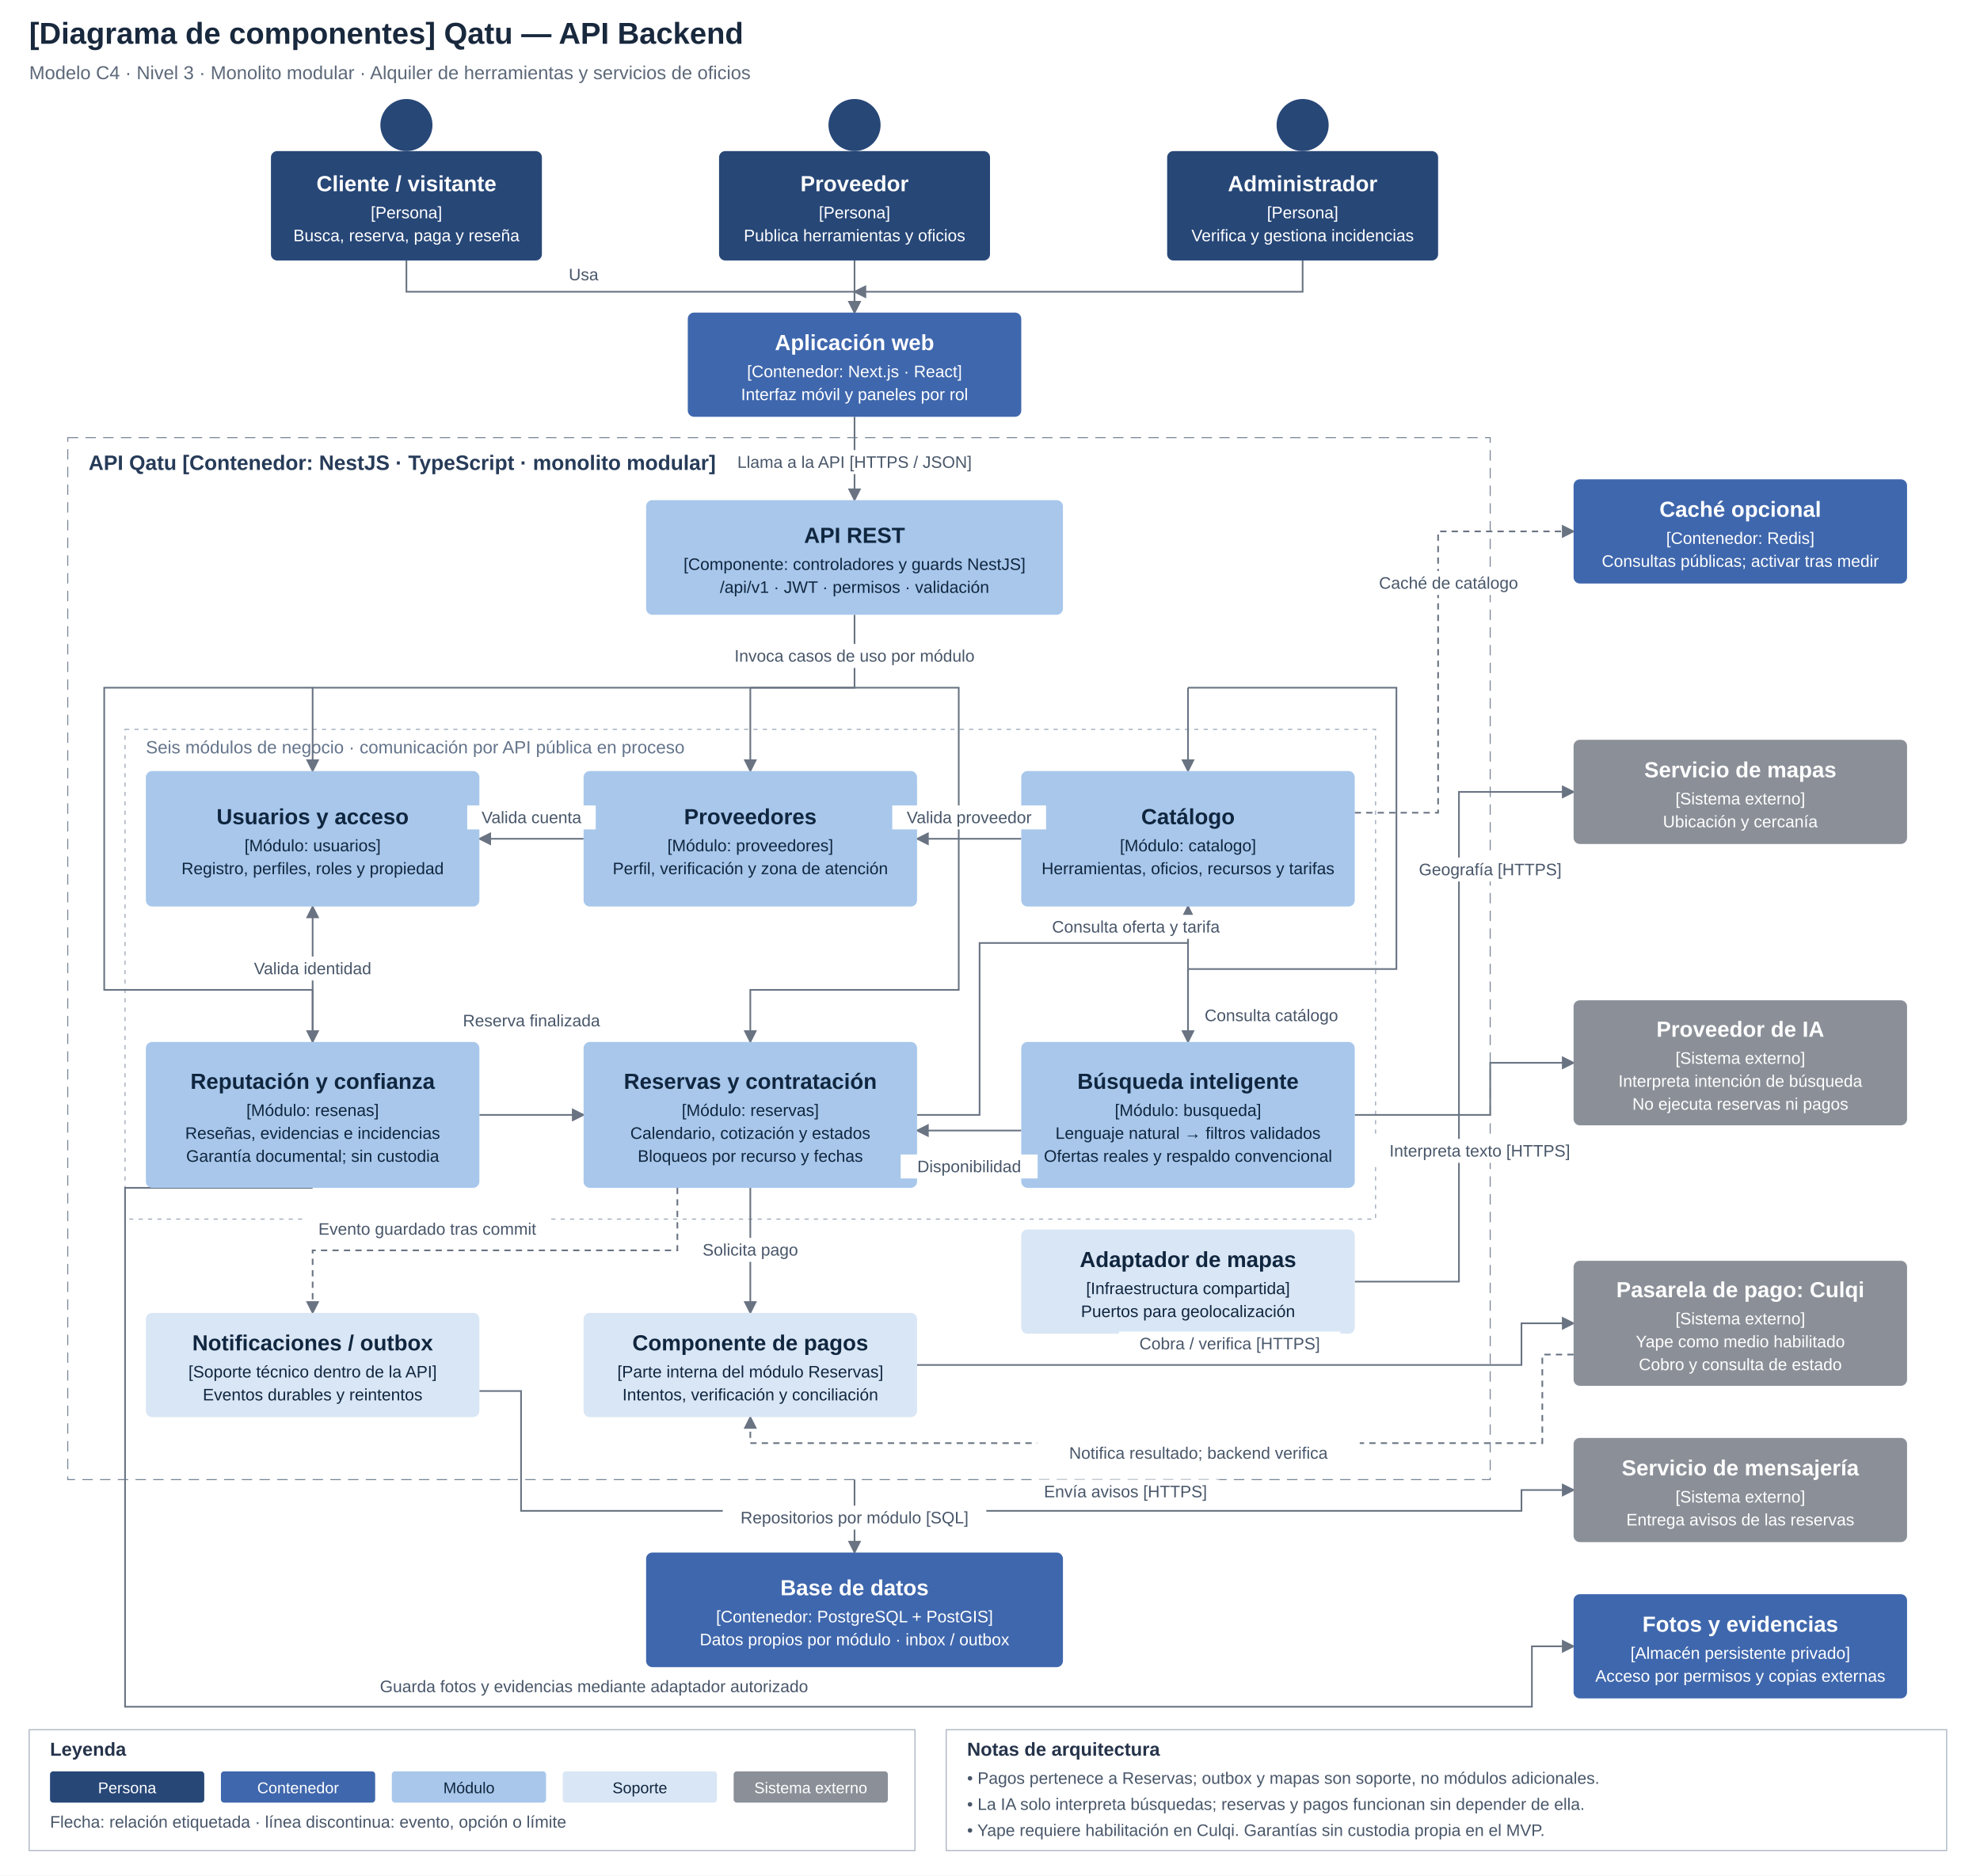
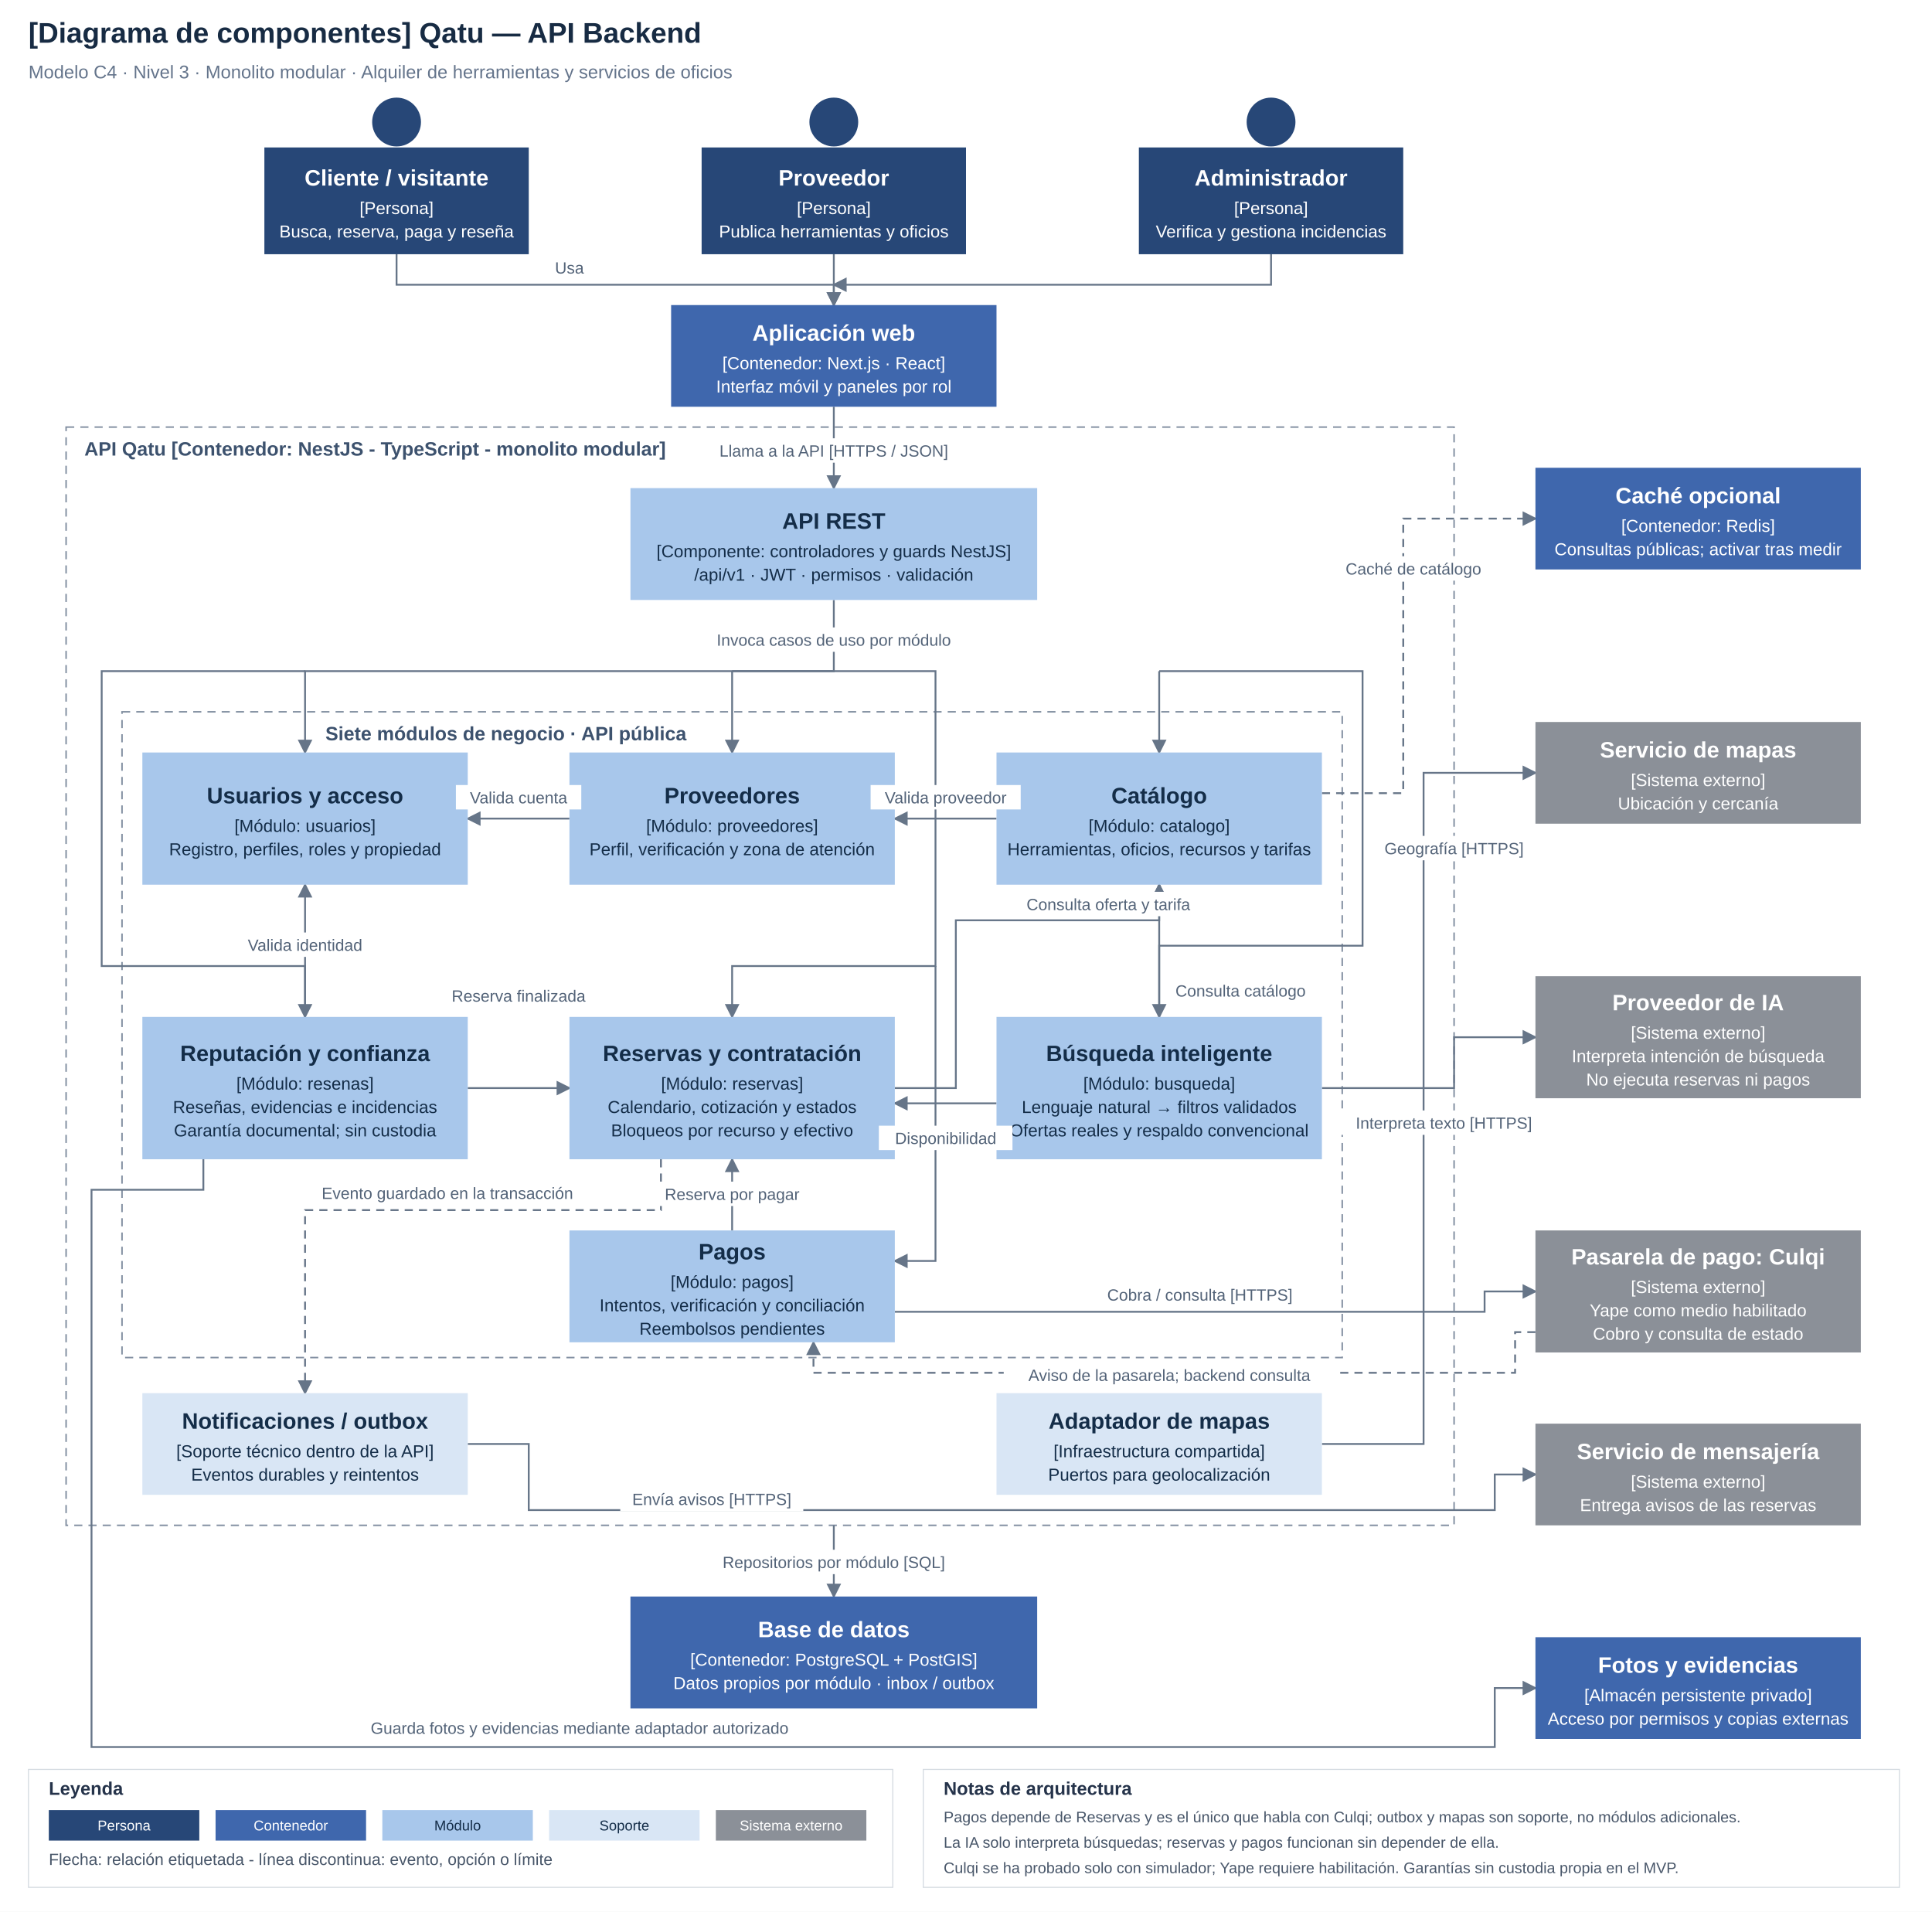
- <svg xmlns="http://www.w3.org/2000/svg" width="1900" height="1800" viewBox="0 0 1900 1800">
+ <svg xmlns="http://www.w3.org/2000/svg" width="1900" height="1880" viewBox="0 0 1900 1880">
  <defs>
    <marker id="arrow" markerWidth="8" markerHeight="8" refX="7" refY="4" orient="auto">
-       <path d="M0,0 L8,4 L0,8 Z" fill="#697382" />
+       <path d="M0,0 L8,4 L0,8 Z" fill="#667588" />
    </marker>
  </defs>
-   <rect width="1900" height="1800" fill="white" />
-   <text x="28" y="42" font-family="Arial,sans-serif" font-size="29" fill="#18283d" font-weight="bold" text-anchor="start">[Diagrama de componentes] Qatu — API Backend</text>
-   <text x="28" y="76" font-family="Arial,sans-serif" font-size="18" fill="#5c6879" font-weight="normal" text-anchor="start">Modelo C4 · Nivel 3 · Monolito modular · Alquiler de herramientas y servicios de oficios</text>
-   <rect x="65" y="420" width="1365" height="1000" fill="none" stroke="#7a8797" stroke-dasharray="10 7" />
-   <rect x="120" y="700" width="1200" height="470" fill="none" stroke="#9aa6b7" stroke-dasharray="4 5" />
-   <text x="85" y="451" font-family="Arial,sans-serif" font-size="20" fill="#263b58" font-weight="bold" text-anchor="start">API Qatu [Contenedor: NestJS · TypeScript · monolito modular]</text>
-   <text x="140" y="723" font-family="Arial,sans-serif" font-size="17" fill="#64748b" font-weight="normal" text-anchor="start">Seis módulos de negocio · comunicación por API pública en proceso</text>
-   <polyline points="390,250 390,280 820,280 820,300" fill="none" stroke="#697382" stroke-width="1.6" marker-end="url(#arrow)" />
-   <polyline points="820,250 820,300" fill="none" stroke="#697382" stroke-width="1.6" marker-end="url(#arrow)" />
-   <polyline points="1250,250 1250,280 820,280" fill="none" stroke="#697382" stroke-width="1.6" marker-end="url(#arrow)" />
-   <polyline points="820,400 820,480" fill="none" stroke="#697382" stroke-width="1.6" marker-end="url(#arrow)" />
-   <polyline points="820,590 820,660 300,660 300,740" fill="none" stroke="#697382" stroke-width="1.6" marker-end="url(#arrow)" />
-   <polyline points="720,660 720,740" fill="none" stroke="#697382" stroke-width="1.6" marker-end="url(#arrow)" />
-   <polyline points="1140,660 1140,740" fill="none" stroke="#697382" stroke-width="1.6" marker-end="url(#arrow)" />
-   <polyline points="300,660 100,660 100,950 300,950 300,1000" fill="none" stroke="#697382" stroke-width="1.6" marker-end="url(#arrow)" />
-   <polyline points="720,660 920,660 920,950 720,950 720,1000" fill="none" stroke="#697382" stroke-width="1.6" marker-end="url(#arrow)" />
-   <polyline points="1140,660 1340,660 1340,930 1140,930 1140,1000" fill="none" stroke="#697382" stroke-width="1.6" marker-end="url(#arrow)" />
-   <polyline points="560,805 460,805" fill="none" stroke="#697382" stroke-width="1.6" marker-end="url(#arrow)" />
-   <polyline points="980,805 880,805" fill="none" stroke="#697382" stroke-width="1.6" marker-end="url(#arrow)" />
-   <polyline points="880,1070 940,1070 940,905 1140,905 1140,870" fill="none" stroke="#697382" stroke-width="1.6" marker-end="url(#arrow)" />
-   <polyline points="980,1085 880,1085" fill="none" stroke="#697382" stroke-width="1.6" marker-end="url(#arrow)" />
-   <polyline points="1140,1000 1140,870" fill="none" stroke="#697382" stroke-width="1.6" marker-end="url(#arrow)" />
-   <polyline points="460,1070 560,1070" fill="none" stroke="#697382" stroke-width="1.6" marker-end="url(#arrow)" />
-   <polyline points="300,1000 300,870" fill="none" stroke="#697382" stroke-width="1.6" marker-end="url(#arrow)" />
-   <polyline points="720,1140 720,1260" fill="none" stroke="#697382" stroke-width="1.6" marker-end="url(#arrow)" />
-   <polyline points="650,1140 650,1200 300,1200 300,1260" fill="none" stroke="#697382" stroke-width="1.6" stroke-dasharray="6 5" marker-end="url(#arrow)" />
-   <polyline points="1300,1070 1430,1070 1430,1020 1510,1020" fill="none" stroke="#697382" stroke-width="1.6" marker-end="url(#arrow)" />
-   <polyline points="880,1310 1460,1310 1460,1270 1510,1270" fill="none" stroke="#697382" stroke-width="1.6" marker-end="url(#arrow)" />
-   <polyline points="1510,1300 1480,1300 1480,1385 720,1385 720,1360" fill="none" stroke="#697382" stroke-width="1.6" stroke-dasharray="6 5" marker-end="url(#arrow)" />
-   <polyline points="460,1335 500,1335 500,1450 1460,1450 1460,1430 1510,1430" fill="none" stroke="#697382" stroke-width="1.6" marker-end="url(#arrow)" />
-   <polyline points="1300,1230 1400,1230 1400,760 1510,760" fill="none" stroke="#697382" stroke-width="1.6" marker-end="url(#arrow)" />
-   <polyline points="1300,780 1380,780 1380,510 1510,510" fill="none" stroke="#697382" stroke-width="1.6" stroke-dasharray="6 5" marker-end="url(#arrow)" />
-   <polyline points="300,1140 120,1140 120,1638 1470,1638 1470,1580 1510,1580" fill="none" stroke="#697382" stroke-width="1.6" marker-end="url(#arrow)" />
-   <polyline points="820,1420 820,1490" fill="none" stroke="#697382" stroke-width="1.6" marker-end="url(#arrow)" />
-   <circle cx="390" cy="120" r="25" fill="#274777" />
-   <rect x="260" y="145" width="260" height="105" rx="6" fill="#274777" />
-   <text x="390" y="183.5" font-family="Arial,sans-serif" font-size="21" fill="white" font-weight="bold" text-anchor="middle">Cliente / visitante</text>
-   <text x="390" y="209.5" font-family="Arial,sans-serif" font-size="16" fill="white" font-weight="normal" text-anchor="middle">[Persona]</text>
-   <text x="390" y="231.5" font-family="Arial,sans-serif" font-size="16" fill="white" font-weight="normal" text-anchor="middle">Busca, reserva, paga y reseña</text>
-   <circle cx="820" cy="120" r="25" fill="#274777" />
-   <rect x="690" y="145" width="260" height="105" rx="6" fill="#274777" />
-   <text x="820" y="183.5" font-family="Arial,sans-serif" font-size="21" fill="white" font-weight="bold" text-anchor="middle">Proveedor</text>
-   <text x="820" y="209.5" font-family="Arial,sans-serif" font-size="16" fill="white" font-weight="normal" text-anchor="middle">[Persona]</text>
-   <text x="820" y="231.5" font-family="Arial,sans-serif" font-size="16" fill="white" font-weight="normal" text-anchor="middle">Publica herramientas y oficios</text>
-   <circle cx="1250" cy="120" r="25" fill="#274777" />
-   <rect x="1120" y="145" width="260" height="105" rx="6" fill="#274777" />
-   <text x="1250" y="183.5" font-family="Arial,sans-serif" font-size="21" fill="white" font-weight="bold" text-anchor="middle">Administrador</text>
-   <text x="1250" y="209.5" font-family="Arial,sans-serif" font-size="16" fill="white" font-weight="normal" text-anchor="middle">[Persona]</text>
-   <text x="1250" y="231.5" font-family="Arial,sans-serif" font-size="16" fill="white" font-weight="normal" text-anchor="middle">Verifica y gestiona incidencias</text>
-   <rect x="660" y="300" width="320" height="100" rx="6" fill="#3f67ad" />
-   <text x="820" y="336" font-family="Arial,sans-serif" font-size="21" fill="white" font-weight="bold" text-anchor="middle">Aplicación web</text>
-   <text x="820" y="362" font-family="Arial,sans-serif" font-size="16" fill="white" font-weight="normal" text-anchor="middle">[Contenedor: Next.js · React]</text>
-   <text x="820" y="384" font-family="Arial,sans-serif" font-size="16" fill="white" font-weight="normal" text-anchor="middle">Interfaz móvil y paneles por rol</text>
-   <rect x="620" y="480" width="400" height="110" rx="6" fill="#a8c7eb" />
-   <text x="820" y="521" font-family="Arial,sans-serif" font-size="21" fill="#10263f" font-weight="bold" text-anchor="middle">API REST</text>
-   <text x="820" y="547" font-family="Arial,sans-serif" font-size="16" fill="#10263f" font-weight="normal" text-anchor="middle">[Componente: controladores y guards NestJS]</text>
-   <text x="820" y="569" font-family="Arial,sans-serif" font-size="16" fill="#10263f" font-weight="normal" text-anchor="middle">/api/v1 · JWT · permisos · validación</text>
-   <rect x="140" y="740" width="320" height="130" rx="6" fill="#a8c7eb" />
-   <text x="300" y="791" font-family="Arial,sans-serif" font-size="21" fill="#10263f" font-weight="bold" text-anchor="middle">Usuarios y acceso</text>
-   <text x="300" y="817" font-family="Arial,sans-serif" font-size="16" fill="#10263f" font-weight="normal" text-anchor="middle">[Módulo: usuarios]</text>
-   <text x="300" y="839" font-family="Arial,sans-serif" font-size="16" fill="#10263f" font-weight="normal" text-anchor="middle">Registro, perfiles, roles y propiedad</text>
-   <rect x="560" y="740" width="320" height="130" rx="6" fill="#a8c7eb" />
-   <text x="720" y="791" font-family="Arial,sans-serif" font-size="21" fill="#10263f" font-weight="bold" text-anchor="middle">Proveedores</text>
-   <text x="720" y="817" font-family="Arial,sans-serif" font-size="16" fill="#10263f" font-weight="normal" text-anchor="middle">[Módulo: proveedores]</text>
-   <text x="720" y="839" font-family="Arial,sans-serif" font-size="16" fill="#10263f" font-weight="normal" text-anchor="middle">Perfil, verificación y zona de atención</text>
-   <rect x="980" y="740" width="320" height="130" rx="6" fill="#a8c7eb" />
-   <text x="1140" y="791" font-family="Arial,sans-serif" font-size="21" fill="#10263f" font-weight="bold" text-anchor="middle">Catálogo</text>
-   <text x="1140" y="817" font-family="Arial,sans-serif" font-size="16" fill="#10263f" font-weight="normal" text-anchor="middle">[Módulo: catalogo]</text>
-   <text x="1140" y="839" font-family="Arial,sans-serif" font-size="16" fill="#10263f" font-weight="normal" text-anchor="middle">Herramientas, oficios, recursos y tarifas</text>
-   <rect x="140" y="1000" width="320" height="140" rx="6" fill="#a8c7eb" />
-   <text x="300" y="1045" font-family="Arial,sans-serif" font-size="21" fill="#10263f" font-weight="bold" text-anchor="middle">Reputación y confianza</text>
-   <text x="300" y="1071" font-family="Arial,sans-serif" font-size="16" fill="#10263f" font-weight="normal" text-anchor="middle">[Módulo: resenas]</text>
-   <text x="300" y="1093" font-family="Arial,sans-serif" font-size="16" fill="#10263f" font-weight="normal" text-anchor="middle">Reseñas, evidencias e incidencias</text>
-   <text x="300" y="1115" font-family="Arial,sans-serif" font-size="16" fill="#10263f" font-weight="normal" text-anchor="middle">Garantía documental; sin custodia</text>
-   <rect x="560" y="1000" width="320" height="140" rx="6" fill="#a8c7eb" />
-   <text x="720" y="1045" font-family="Arial,sans-serif" font-size="21" fill="#10263f" font-weight="bold" text-anchor="middle">Reservas y contratación</text>
-   <text x="720" y="1071" font-family="Arial,sans-serif" font-size="16" fill="#10263f" font-weight="normal" text-anchor="middle">[Módulo: reservas]</text>
-   <text x="720" y="1093" font-family="Arial,sans-serif" font-size="16" fill="#10263f" font-weight="normal" text-anchor="middle">Calendario, cotización y estados</text>
-   <text x="720" y="1115" font-family="Arial,sans-serif" font-size="16" fill="#10263f" font-weight="normal" text-anchor="middle">Bloqueos por recurso y fechas</text>
-   <rect x="980" y="1000" width="320" height="140" rx="6" fill="#a8c7eb" />
-   <text x="1140" y="1045" font-family="Arial,sans-serif" font-size="21" fill="#10263f" font-weight="bold" text-anchor="middle">Búsqueda inteligente</text>
-   <text x="1140" y="1071" font-family="Arial,sans-serif" font-size="16" fill="#10263f" font-weight="normal" text-anchor="middle">[Módulo: busqueda]</text>
-   <text x="1140" y="1093" font-family="Arial,sans-serif" font-size="16" fill="#10263f" font-weight="normal" text-anchor="middle">Lenguaje natural → filtros validados</text>
-   <text x="1140" y="1115" font-family="Arial,sans-serif" font-size="16" fill="#10263f" font-weight="normal" text-anchor="middle">Ofertas reales y respaldo convencional</text>
-   <rect x="140" y="1260" width="320" height="100" rx="6" fill="#d9e6f5" />
-   <text x="300" y="1296" font-family="Arial,sans-serif" font-size="21" fill="#10263f" font-weight="bold" text-anchor="middle">Notificaciones / outbox</text>
-   <text x="300" y="1322" font-family="Arial,sans-serif" font-size="16" fill="#10263f" font-weight="normal" text-anchor="middle">[Soporte técnico dentro de la API]</text>
-   <text x="300" y="1344" font-family="Arial,sans-serif" font-size="16" fill="#10263f" font-weight="normal" text-anchor="middle">Eventos durables y reintentos</text>
-   <rect x="560" y="1260" width="320" height="100" rx="6" fill="#d9e6f5" />
-   <text x="720" y="1296" font-family="Arial,sans-serif" font-size="21" fill="#10263f" font-weight="bold" text-anchor="middle">Componente de pagos</text>
-   <text x="720" y="1322" font-family="Arial,sans-serif" font-size="16" fill="#10263f" font-weight="normal" text-anchor="middle">[Parte interna del módulo Reservas]</text>
-   <text x="720" y="1344" font-family="Arial,sans-serif" font-size="16" fill="#10263f" font-weight="normal" text-anchor="middle">Intentos, verificación y conciliación</text>
-   <rect x="980" y="1180" width="320" height="100" rx="6" fill="#d9e6f5" />
-   <text x="1140" y="1216" font-family="Arial,sans-serif" font-size="21" fill="#10263f" font-weight="bold" text-anchor="middle">Adaptador de mapas</text>
-   <text x="1140" y="1242" font-family="Arial,sans-serif" font-size="16" fill="#10263f" font-weight="normal" text-anchor="middle">[Infraestructura compartida]</text>
-   <text x="1140" y="1264" font-family="Arial,sans-serif" font-size="16" fill="#10263f" font-weight="normal" text-anchor="middle">Puertos para geolocalización</text>
-   <rect x="1510" y="460" width="320" height="100" rx="6" fill="#3f67ad" />
-   <text x="1670" y="496" font-family="Arial,sans-serif" font-size="21" fill="white" font-weight="bold" text-anchor="middle">Caché opcional</text>
-   <text x="1670" y="522" font-family="Arial,sans-serif" font-size="16" fill="white" font-weight="normal" text-anchor="middle">[Contenedor: Redis]</text>
-   <text x="1670" y="544" font-family="Arial,sans-serif" font-size="16" fill="white" font-weight="normal" text-anchor="middle">Consultas públicas; activar tras medir</text>
-   <rect x="1510" y="710" width="320" height="100" rx="6" fill="#8b9098" />
-   <text x="1670" y="746" font-family="Arial,sans-serif" font-size="21" fill="white" font-weight="bold" text-anchor="middle">Servicio de mapas</text>
-   <text x="1670" y="772" font-family="Arial,sans-serif" font-size="16" fill="white" font-weight="normal" text-anchor="middle">[Sistema externo]</text>
-   <text x="1670" y="794" font-family="Arial,sans-serif" font-size="16" fill="white" font-weight="normal" text-anchor="middle">Ubicación y cercanía</text>
-   <rect x="1510" y="960" width="320" height="120" rx="6" fill="#8b9098" />
-   <text x="1670" y="995" font-family="Arial,sans-serif" font-size="21" fill="white" font-weight="bold" text-anchor="middle">Proveedor de IA</text>
-   <text x="1670" y="1021" font-family="Arial,sans-serif" font-size="16" fill="white" font-weight="normal" text-anchor="middle">[Sistema externo]</text>
-   <text x="1670" y="1043" font-family="Arial,sans-serif" font-size="16" fill="white" font-weight="normal" text-anchor="middle">Interpreta intención de búsqueda</text>
-   <text x="1670" y="1065" font-family="Arial,sans-serif" font-size="16" fill="white" font-weight="normal" text-anchor="middle">No ejecuta reservas ni pagos</text>
-   <rect x="1510" y="1210" width="320" height="120" rx="6" fill="#8b9098" />
-   <text x="1670" y="1245" font-family="Arial,sans-serif" font-size="21" fill="white" font-weight="bold" text-anchor="middle">Pasarela de pago: Culqi</text>
-   <text x="1670" y="1271" font-family="Arial,sans-serif" font-size="16" fill="white" font-weight="normal" text-anchor="middle">[Sistema externo]</text>
-   <text x="1670" y="1293" font-family="Arial,sans-serif" font-size="16" fill="white" font-weight="normal" text-anchor="middle">Yape como medio habilitado</text>
-   <text x="1670" y="1315" font-family="Arial,sans-serif" font-size="16" fill="white" font-weight="normal" text-anchor="middle">Cobro y consulta de estado</text>
-   <rect x="1510" y="1380" width="320" height="100" rx="6" fill="#8b9098" />
-   <text x="1670" y="1416" font-family="Arial,sans-serif" font-size="21" fill="white" font-weight="bold" text-anchor="middle">Servicio de mensajería</text>
-   <text x="1670" y="1442" font-family="Arial,sans-serif" font-size="16" fill="white" font-weight="normal" text-anchor="middle">[Sistema externo]</text>
-   <text x="1670" y="1464" font-family="Arial,sans-serif" font-size="16" fill="white" font-weight="normal" text-anchor="middle">Entrega avisos de las reservas</text>
-   <rect x="1510" y="1530" width="320" height="100" rx="6" fill="#3f67ad" />
-   <text x="1670" y="1566" font-family="Arial,sans-serif" font-size="21" fill="white" font-weight="bold" text-anchor="middle">Fotos y evidencias</text>
-   <text x="1670" y="1592" font-family="Arial,sans-serif" font-size="16" fill="white" font-weight="normal" text-anchor="middle">[Almacén persistente privado]</text>
-   <text x="1670" y="1614" font-family="Arial,sans-serif" font-size="16" fill="white" font-weight="normal" text-anchor="middle">Acceso por permisos y copias externas</text>
-   <rect x="620" y="1490" width="400" height="110" rx="6" fill="#3f67ad" />
-   <text x="820" y="1531" font-family="Arial,sans-serif" font-size="21" fill="white" font-weight="bold" text-anchor="middle">Base de datos</text>
-   <text x="820" y="1557" font-family="Arial,sans-serif" font-size="16" fill="white" font-weight="normal" text-anchor="middle">[Contenedor: PostgreSQL + PostGIS]</text>
-   <text x="820" y="1579" font-family="Arial,sans-serif" font-size="16" fill="white" font-weight="normal" text-anchor="middle">Datos propios por módulo · inbox / outbox</text>
-   <rect x="538.85" y="252" width="42.3" height="23" fill="white" />
-   <text x="560" y="269" font-family="Arial,sans-serif" font-size="16" fill="#485669" font-weight="normal" text-anchor="middle">Usa</text>
-   <rect x="693.55" y="432" width="252.9" height="23" fill="white" />
-   <text x="820" y="449" font-family="Arial,sans-serif" font-size="16" fill="#485669" font-weight="normal" text-anchor="middle">Llama a la API [HTTPS / JSON]</text>
-   <rect x="689.5" y="618" width="261" height="23" fill="white" />
-   <text x="820" y="635" font-family="Arial,sans-serif" font-size="16" fill="#485669" font-weight="normal" text-anchor="middle">Invoca casos de uso por módulo</text>
-   <rect x="448.35" y="773" width="123.3" height="23" fill="white" />
-   <text x="510" y="790" font-family="Arial,sans-serif" font-size="16" fill="#485669" font-weight="normal" text-anchor="middle">Valida cuenta</text>
-   <rect x="856.2" y="773" width="147.6" height="23" fill="white" />
-   <text x="930" y="790" font-family="Arial,sans-serif" font-size="16" fill="#485669" font-weight="normal" text-anchor="middle">Valida proveedor</text>
-   <rect x="983.8" y="878" width="212.4" height="23" fill="white" />
-   <text x="1090" y="895" font-family="Arial,sans-serif" font-size="16" fill="#485669" font-weight="normal" text-anchor="middle">Consulta oferta y tarifa</text>
-   <rect x="864.3" y="1108" width="131.4" height="23" fill="white" />
-   <text x="930" y="1125" font-family="Arial,sans-serif" font-size="16" fill="#485669" font-weight="normal" text-anchor="middle">Disponibilidad</text>
-   <rect x="1142.15" y="963" width="155.7" height="23" fill="white" />
-   <text x="1220" y="980" font-family="Arial,sans-serif" font-size="16" fill="#485669" font-weight="normal" text-anchor="middle">Consulta catálogo</text>
-   <rect x="428.1" y="968" width="163.8" height="23" fill="white" />
-   <text x="510" y="985" font-family="Arial,sans-serif" font-size="16" fill="#485669" font-weight="normal" text-anchor="middle">Reserva finalizada</text>
-   <rect x="226.2" y="918" width="147.6" height="23" fill="white" />
-   <text x="300" y="935" font-family="Arial,sans-serif" font-size="16" fill="#485669" font-weight="normal" text-anchor="middle">Valida identidad</text>
-   <rect x="658.35" y="1188" width="123.3" height="23" fill="white" />
-   <text x="720" y="1205" font-family="Arial,sans-serif" font-size="16" fill="#485669" font-weight="normal" text-anchor="middle">Solicita pago</text>
-   <rect x="291.65" y="1168" width="236.7" height="23" fill="white" />
-   <text x="410" y="1185" font-family="Arial,sans-serif" font-size="16" fill="#485669" font-weight="normal" text-anchor="middle">Evento guardado tras commit</text>
-   <rect x="1313.8" y="1093" width="212.4" height="23" fill="white" />
-   <text x="1420" y="1110" font-family="Arial,sans-serif" font-size="16" fill="#485669" font-weight="normal" text-anchor="middle">Interpreta texto [HTTPS]</text>
-   <rect x="1073.8" y="1278" width="212.4" height="23" fill="white" />
-   <text x="1180" y="1295" font-family="Arial,sans-serif" font-size="16" fill="#485669" font-weight="normal" text-anchor="middle">Cobra / verifica [HTTPS]</text>
-   <rect x="995.2" y="1383" width="309.6" height="23" fill="white" />
-   <text x="1150" y="1400" font-family="Arial,sans-serif" font-size="16" fill="#485669" font-weight="normal" text-anchor="middle">Notifica resultado; backend verifica</text>
-   <rect x="990" y="1420" width="180" height="23" fill="white" />
-   <text x="1080" y="1437" font-family="Arial,sans-serif" font-size="16" fill="#485669" font-weight="normal" text-anchor="middle">Envía avisos [HTTPS]</text>
-   <rect x="1352.15" y="823" width="155.7" height="23" fill="white" />
-   <text x="1430" y="840" font-family="Arial,sans-serif" font-size="16" fill="#485669" font-weight="normal" text-anchor="middle">Geografía [HTTPS]</text>
-   <rect x="1312.15" y="548" width="155.7" height="23" fill="white" />
-   <text x="1390" y="565" font-family="Arial,sans-serif" font-size="16" fill="#485669" font-weight="normal" text-anchor="middle">Caché de catálogo</text>
-   <rect x="338.25" y="1607" width="463.5" height="23" fill="white" />
-   <text x="570" y="1624" font-family="Arial,sans-serif" font-size="16" fill="#485669" font-weight="normal" text-anchor="middle">Guarda fotos y evidencias mediante adaptador autorizado</text>
-   <rect x="693.55" y="1445" width="252.9" height="23" fill="white" />
-   <text x="820" y="1462" font-family="Arial,sans-serif" font-size="16" fill="#485669" font-weight="normal" text-anchor="middle">Repositorios por módulo [SQL]</text>
-   <rect x="28" y="1660" width="850" height="116" fill="white" stroke="#a8b2bf" />
-   <rect x="908" y="1660" width="960" height="116" fill="white" stroke="#a8b2bf" />
-   <text x="48" y="1685" font-family="Arial, sans-serif" font-size="18" font-weight="bold" fill="#25334a" text-anchor="start">Leyenda</text>
-   <rect x="48" y="1700" width="148" height="30" rx="3" fill="#274777" />
-   <text x="122" y="1721" font-family="Arial, sans-serif" font-size="15" font-weight="normal" fill="white" text-anchor="middle">Persona</text>
-   <rect x="212" y="1700" width="148" height="30" rx="3" fill="#3f67ad" />
-   <text x="286" y="1721" font-family="Arial, sans-serif" font-size="15" font-weight="normal" fill="white" text-anchor="middle">Contenedor</text>
-   <rect x="376" y="1700" width="148" height="30" rx="3" fill="#a8c7eb" />
-   <text x="450" y="1721" font-family="Arial, sans-serif" font-size="15" font-weight="normal" fill="#10263f" text-anchor="middle">Módulo</text>
-   <rect x="540" y="1700" width="148" height="30" rx="3" fill="#d9e6f5" />
-   <text x="614" y="1721" font-family="Arial, sans-serif" font-size="15" font-weight="normal" fill="#10263f" text-anchor="middle">Soporte</text>
-   <rect x="704" y="1700" width="148" height="30" rx="3" fill="#8b9098" />
-   <text x="778" y="1721" font-family="Arial, sans-serif" font-size="15" font-weight="normal" fill="white" text-anchor="middle">Sistema externo</text>
-   <text x="48" y="1754" font-family="Arial, sans-serif" font-size="16" font-weight="normal" fill="#485669" text-anchor="start">Flecha: relación etiquetada · línea discontinua: evento, opción o límite</text>
-   <text x="928" y="1685" font-family="Arial, sans-serif" font-size="18" font-weight="bold" fill="#25334a" text-anchor="start">Notas de arquitectura</text>
-   <text x="928" y="1712" font-family="Arial, sans-serif" font-size="16" font-weight="normal" fill="#485669" text-anchor="start">• Pagos pertenece a Reservas; outbox y mapas son soporte, no módulos adicionales.</text>
-   <text x="928" y="1737" font-family="Arial, sans-serif" font-size="16" font-weight="normal" fill="#485669" text-anchor="start">• La IA solo interpreta búsquedas; reservas y pagos funcionan sin depender de ella.</text>
-   <text x="928" y="1762" font-family="Arial, sans-serif" font-size="16" font-weight="normal" fill="#485669" text-anchor="start">• Yape requiere habilitación en Culqi. Garantías sin custodia propia en el MVP.</text>
+   <rect width="100%" height="100%" fill="white" />
+   <text x="28" y="42" font-family="Arial,sans-serif" font-size="28" fill="#172b43" font-weight="bold" text-anchor="start">[Diagrama de componentes] Qatu — API Backend</text>
+   <text x="28" y="77" font-family="Arial,sans-serif" font-size="18" fill="#64748b" font-weight="normal" text-anchor="start">Modelo C4 · Nivel 3 · Monolito modular · Alquiler de herramientas y servicios de oficios</text>
+   <rect x="65" y="420" width="1365" height="1080" fill="none" stroke="#8390a2" stroke-width="1.5" stroke-dasharray="8 6" />
+   <text x="83" y="448" font-family="Arial,sans-serif" font-size="19" fill="#3d526e" font-weight="bold" text-anchor="start">API Qatu [Contenedor: NestJS - TypeScript - monolito modular]</text>
+   <rect x="120" y="700" width="1200" height="635" fill="none" stroke="#8390a2" stroke-width="1.5" stroke-dasharray="8 6" />
+   <text x="320" y="728" font-family="Arial,sans-serif" font-size="19" fill="#3d526e" font-weight="bold" text-anchor="start">Siete módulos de negocio · API pública</text>
+   <polyline points="390,250 390,280 820,280 820,300" fill="none" stroke="#667588" stroke-width="1.8" marker-end="url(#arrow)" />
+   <polyline points="820,250 820,300" fill="none" stroke="#667588" stroke-width="1.8" marker-end="url(#arrow)" />
+   <polyline points="1250,250 1250,280 820,280" fill="none" stroke="#667588" stroke-width="1.8" marker-end="url(#arrow)" />
+   <polyline points="820,400 820,480" fill="none" stroke="#667588" stroke-width="1.8" marker-end="url(#arrow)" />
+   <polyline points="820,590 820,660 300,660 300,740" fill="none" stroke="#667588" stroke-width="1.8" marker-end="url(#arrow)" />
+   <polyline points="720,660 720,740" fill="none" stroke="#667588" stroke-width="1.8" marker-end="url(#arrow)" />
+   <polyline points="1140,660 1140,740" fill="none" stroke="#667588" stroke-width="1.8" marker-end="url(#arrow)" />
+   <polyline points="300,660 100,660 100,950 300,950 300,1000" fill="none" stroke="#667588" stroke-width="1.8" marker-end="url(#arrow)" />
+   <polyline points="720,660 920,660 920,950 720,950 720,1000" fill="none" stroke="#667588" stroke-width="1.8" marker-end="url(#arrow)" />
+   <polyline points="1140,660 1340,660 1340,930 1140,930 1140,1000" fill="none" stroke="#667588" stroke-width="1.8" marker-end="url(#arrow)" />
+   <polyline points="560,805 460,805" fill="none" stroke="#667588" stroke-width="1.8" marker-end="url(#arrow)" />
+   <polyline points="980,805 880,805" fill="none" stroke="#667588" stroke-width="1.8" marker-end="url(#arrow)" />
+   <polyline points="880,1070 940,1070 940,905 1140,905 1140,870" fill="none" stroke="#667588" stroke-width="1.8" marker-end="url(#arrow)" />
+   <polyline points="980,1085 880,1085" fill="none" stroke="#667588" stroke-width="1.8" marker-end="url(#arrow)" />
+   <polyline points="1140,1000 1140,870" fill="none" stroke="#667588" stroke-width="1.8" marker-end="url(#arrow)" />
+   <polyline points="460,1070 560,1070" fill="none" stroke="#667588" stroke-width="1.8" marker-end="url(#arrow)" />
+   <polyline points="300,1000 300,870" fill="none" stroke="#667588" stroke-width="1.8" marker-end="url(#arrow)" />
+   <polyline points="720,1210 720,1140" fill="none" stroke="#667588" stroke-width="1.8" marker-end="url(#arrow)" />
+   <polyline points="650,1140 650,1190 300,1190 300,1370" fill="none" stroke="#667588" stroke-width="1.8" stroke-dasharray="8 6" marker-end="url(#arrow)" />
+   <polyline points="1300,1070 1430,1070 1430,1020 1510,1020" fill="none" stroke="#667588" stroke-width="1.8" marker-end="url(#arrow)" />
+   <polyline points="880,1290 1460,1290 1460,1270 1510,1270" fill="none" stroke="#667588" stroke-width="1.8" marker-end="url(#arrow)" />
+   <polyline points="1510,1310 1490,1310 1490,1350 800,1350 800,1320" fill="none" stroke="#667588" stroke-width="1.8" stroke-dasharray="8 6" marker-end="url(#arrow)" />
+   <polyline points="460,1420 520,1420 520,1485 1470,1485 1470,1450 1510,1450" fill="none" stroke="#667588" stroke-width="1.8" marker-end="url(#arrow)" />
+   <polyline points="1300,1420 1400,1420 1400,760 1510,760" fill="none" stroke="#667588" stroke-width="1.8" marker-end="url(#arrow)" />
+   <polyline points="1300,780 1380,780 1380,510 1510,510" fill="none" stroke="#667588" stroke-width="1.8" stroke-dasharray="8 6" marker-end="url(#arrow)" />
+   <polyline points="200,1140 200,1170 90,1170 90,1718 1470,1718 1470,1660 1510,1660" fill="none" stroke="#667588" stroke-width="1.8" marker-end="url(#arrow)" />
+   <polyline points="820,1500 820,1570" fill="none" stroke="#667588" stroke-width="1.8" marker-end="url(#arrow)" />
+   <polyline points="920,950 920,1240 880,1240" fill="none" stroke="#667588" stroke-width="1.8" marker-end="url(#arrow)" />
+   <circle cx="390" cy="120" r="24" fill="#274777" />
+   <rect x="260" y="145" width="260" height="105" fill="#274777" />
+   <text x="390" y="182.5" font-family="Arial,sans-serif" font-size="22" fill="#ffffff" font-weight="bold" text-anchor="middle">Cliente / visitante</text>
+   <text x="390" y="210.5" font-family="Arial,sans-serif" font-size="17" fill="#ffffff" font-weight="normal" text-anchor="middle">[Persona]</text>
+   <text x="390" y="233.5" font-family="Arial,sans-serif" font-size="17" fill="#ffffff" font-weight="normal" text-anchor="middle">Busca, reserva, paga y reseña</text>
+   <circle cx="820" cy="120" r="24" fill="#274777" />
+   <rect x="690" y="145" width="260" height="105" fill="#274777" />
+   <text x="820" y="182.5" font-family="Arial,sans-serif" font-size="22" fill="#ffffff" font-weight="bold" text-anchor="middle">Proveedor</text>
+   <text x="820" y="210.5" font-family="Arial,sans-serif" font-size="17" fill="#ffffff" font-weight="normal" text-anchor="middle">[Persona]</text>
+   <text x="820" y="233.5" font-family="Arial,sans-serif" font-size="17" fill="#ffffff" font-weight="normal" text-anchor="middle">Publica herramientas y oficios</text>
+   <circle cx="1250" cy="120" r="24" fill="#274777" />
+   <rect x="1120" y="145" width="260" height="105" fill="#274777" />
+   <text x="1250" y="182.5" font-family="Arial,sans-serif" font-size="22" fill="#ffffff" font-weight="bold" text-anchor="middle">Administrador</text>
+   <text x="1250" y="210.5" font-family="Arial,sans-serif" font-size="17" fill="#ffffff" font-weight="normal" text-anchor="middle">[Persona]</text>
+   <text x="1250" y="233.5" font-family="Arial,sans-serif" font-size="17" fill="#ffffff" font-weight="normal" text-anchor="middle">Verifica y gestiona incidencias</text>
+   <rect x="660" y="300" width="320" height="100" fill="#3f67ad" />
+   <text x="820" y="335" font-family="Arial,sans-serif" font-size="22" fill="#ffffff" font-weight="bold" text-anchor="middle">Aplicación web</text>
+   <text x="820" y="363" font-family="Arial,sans-serif" font-size="17" fill="#ffffff" font-weight="normal" text-anchor="middle">[Contenedor: Next.js · React]</text>
+   <text x="820" y="386" font-family="Arial,sans-serif" font-size="17" fill="#ffffff" font-weight="normal" text-anchor="middle">Interfaz móvil y paneles por rol</text>
+   <rect x="620" y="480" width="400" height="110" fill="#a8c7eb" />
+   <text x="820" y="520" font-family="Arial,sans-serif" font-size="22" fill="#142d48" font-weight="bold" text-anchor="middle">API REST</text>
+   <text x="820" y="548" font-family="Arial,sans-serif" font-size="17" fill="#142d48" font-weight="normal" text-anchor="middle">[Componente: controladores y guards NestJS]</text>
+   <text x="820" y="571" font-family="Arial,sans-serif" font-size="17" fill="#142d48" font-weight="normal" text-anchor="middle">/api/v1 · JWT · permisos · validación</text>
+   <rect x="140" y="740" width="320" height="130" fill="#a8c7eb" />
+   <text x="300" y="790" font-family="Arial,sans-serif" font-size="22" fill="#142d48" font-weight="bold" text-anchor="middle">Usuarios y acceso</text>
+   <text x="300" y="818" font-family="Arial,sans-serif" font-size="17" fill="#142d48" font-weight="normal" text-anchor="middle">[Módulo: usuarios]</text>
+   <text x="300" y="841" font-family="Arial,sans-serif" font-size="17" fill="#142d48" font-weight="normal" text-anchor="middle">Registro, perfiles, roles y propiedad</text>
+   <rect x="560" y="740" width="320" height="130" fill="#a8c7eb" />
+   <text x="720" y="790" font-family="Arial,sans-serif" font-size="22" fill="#142d48" font-weight="bold" text-anchor="middle">Proveedores</text>
+   <text x="720" y="818" font-family="Arial,sans-serif" font-size="17" fill="#142d48" font-weight="normal" text-anchor="middle">[Módulo: proveedores]</text>
+   <text x="720" y="841" font-family="Arial,sans-serif" font-size="17" fill="#142d48" font-weight="normal" text-anchor="middle">Perfil, verificación y zona de atención</text>
+   <rect x="980" y="740" width="320" height="130" fill="#a8c7eb" />
+   <text x="1140" y="790" font-family="Arial,sans-serif" font-size="22" fill="#142d48" font-weight="bold" text-anchor="middle">Catálogo</text>
+   <text x="1140" y="818" font-family="Arial,sans-serif" font-size="17" fill="#142d48" font-weight="normal" text-anchor="middle">[Módulo: catalogo]</text>
+   <text x="1140" y="841" font-family="Arial,sans-serif" font-size="17" fill="#142d48" font-weight="normal" text-anchor="middle">Herramientas, oficios, recursos y tarifas</text>
+   <rect x="140" y="1000" width="320" height="140" fill="#a8c7eb" />
+   <text x="300" y="1043.5" font-family="Arial,sans-serif" font-size="22" fill="#142d48" font-weight="bold" text-anchor="middle">Reputación y confianza</text>
+   <text x="300" y="1071.5" font-family="Arial,sans-serif" font-size="17" fill="#142d48" font-weight="normal" text-anchor="middle">[Módulo: resenas]</text>
+   <text x="300" y="1094.5" font-family="Arial,sans-serif" font-size="17" fill="#142d48" font-weight="normal" text-anchor="middle">Reseñas, evidencias e incidencias</text>
+   <text x="300" y="1117.5" font-family="Arial,sans-serif" font-size="17" fill="#142d48" font-weight="normal" text-anchor="middle">Garantía documental; sin custodia</text>
+   <rect x="560" y="1000" width="320" height="140" fill="#a8c7eb" />
+   <text x="720" y="1043.5" font-family="Arial,sans-serif" font-size="22" fill="#142d48" font-weight="bold" text-anchor="middle">Reservas y contratación</text>
+   <text x="720" y="1071.5" font-family="Arial,sans-serif" font-size="17" fill="#142d48" font-weight="normal" text-anchor="middle">[Módulo: reservas]</text>
+   <text x="720" y="1094.5" font-family="Arial,sans-serif" font-size="17" fill="#142d48" font-weight="normal" text-anchor="middle">Calendario, cotización y estados</text>
+   <text x="720" y="1117.5" font-family="Arial,sans-serif" font-size="17" fill="#142d48" font-weight="normal" text-anchor="middle">Bloqueos por recurso y efectivo</text>
+   <rect x="980" y="1000" width="320" height="140" fill="#a8c7eb" />
+   <text x="1140" y="1043.5" font-family="Arial,sans-serif" font-size="22" fill="#142d48" font-weight="bold" text-anchor="middle">Búsqueda inteligente</text>
+   <text x="1140" y="1071.5" font-family="Arial,sans-serif" font-size="17" fill="#142d48" font-weight="normal" text-anchor="middle">[Módulo: busqueda]</text>
+   <text x="1140" y="1094.5" font-family="Arial,sans-serif" font-size="17" fill="#142d48" font-weight="normal" text-anchor="middle">Lenguaje natural → filtros validados</text>
+   <text x="1140" y="1117.5" font-family="Arial,sans-serif" font-size="17" fill="#142d48" font-weight="normal" text-anchor="middle">Ofertas reales y respaldo convencional</text>
+   <rect x="140" y="1370" width="320" height="100" fill="#d9e6f5" />
+   <text x="300" y="1405" font-family="Arial,sans-serif" font-size="22" fill="#142d48" font-weight="bold" text-anchor="middle">Notificaciones / outbox</text>
+   <text x="300" y="1433" font-family="Arial,sans-serif" font-size="17" fill="#142d48" font-weight="normal" text-anchor="middle">[Soporte técnico dentro de la API]</text>
+   <text x="300" y="1456" font-family="Arial,sans-serif" font-size="17" fill="#142d48" font-weight="normal" text-anchor="middle">Eventos durables y reintentos</text>
+   <rect x="560" y="1210" width="320" height="110" fill="#a8c7eb" />
+   <text x="720" y="1238.5" font-family="Arial,sans-serif" font-size="22" fill="#142d48" font-weight="bold" text-anchor="middle">Pagos</text>
+   <text x="720" y="1266.5" font-family="Arial,sans-serif" font-size="17" fill="#142d48" font-weight="normal" text-anchor="middle">[Módulo: pagos]</text>
+   <text x="720" y="1289.5" font-family="Arial,sans-serif" font-size="17" fill="#142d48" font-weight="normal" text-anchor="middle">Intentos, verificación y conciliación</text>
+   <text x="720" y="1312.5" font-family="Arial,sans-serif" font-size="17" fill="#142d48" font-weight="normal" text-anchor="middle">Reembolsos pendientes</text>
+   <rect x="980" y="1370" width="320" height="100" fill="#d9e6f5" />
+   <text x="1140" y="1405" font-family="Arial,sans-serif" font-size="22" fill="#142d48" font-weight="bold" text-anchor="middle">Adaptador de mapas</text>
+   <text x="1140" y="1433" font-family="Arial,sans-serif" font-size="17" fill="#142d48" font-weight="normal" text-anchor="middle">[Infraestructura compartida]</text>
+   <text x="1140" y="1456" font-family="Arial,sans-serif" font-size="17" fill="#142d48" font-weight="normal" text-anchor="middle">Puertos para geolocalización</text>
+   <rect x="1510" y="460" width="320" height="100" fill="#3f67ad" />
+   <text x="1670" y="495" font-family="Arial,sans-serif" font-size="22" fill="#ffffff" font-weight="bold" text-anchor="middle">Caché opcional</text>
+   <text x="1670" y="523" font-family="Arial,sans-serif" font-size="17" fill="#ffffff" font-weight="normal" text-anchor="middle">[Contenedor: Redis]</text>
+   <text x="1670" y="546" font-family="Arial,sans-serif" font-size="17" fill="#ffffff" font-weight="normal" text-anchor="middle">Consultas públicas; activar tras medir</text>
+   <rect x="1510" y="710" width="320" height="100" fill="#8b9098" />
+   <text x="1670" y="745" font-family="Arial,sans-serif" font-size="22" fill="#ffffff" font-weight="bold" text-anchor="middle">Servicio de mapas</text>
+   <text x="1670" y="773" font-family="Arial,sans-serif" font-size="17" fill="#ffffff" font-weight="normal" text-anchor="middle">[Sistema externo]</text>
+   <text x="1670" y="796" font-family="Arial,sans-serif" font-size="17" fill="#ffffff" font-weight="normal" text-anchor="middle">Ubicación y cercanía</text>
+   <rect x="1510" y="960" width="320" height="120" fill="#8b9098" />
+   <text x="1670" y="993.5" font-family="Arial,sans-serif" font-size="22" fill="#ffffff" font-weight="bold" text-anchor="middle">Proveedor de IA</text>
+   <text x="1670" y="1021.5" font-family="Arial,sans-serif" font-size="17" fill="#ffffff" font-weight="normal" text-anchor="middle">[Sistema externo]</text>
+   <text x="1670" y="1044.5" font-family="Arial,sans-serif" font-size="17" fill="#ffffff" font-weight="normal" text-anchor="middle">Interpreta intención de búsqueda</text>
+   <text x="1670" y="1067.5" font-family="Arial,sans-serif" font-size="17" fill="#ffffff" font-weight="normal" text-anchor="middle">No ejecuta reservas ni pagos</text>
+   <rect x="1510" y="1210" width="320" height="120" fill="#8b9098" />
+   <text x="1670" y="1243.5" font-family="Arial,sans-serif" font-size="22" fill="#ffffff" font-weight="bold" text-anchor="middle">Pasarela de pago: Culqi</text>
+   <text x="1670" y="1271.5" font-family="Arial,sans-serif" font-size="17" fill="#ffffff" font-weight="normal" text-anchor="middle">[Sistema externo]</text>
+   <text x="1670" y="1294.5" font-family="Arial,sans-serif" font-size="17" fill="#ffffff" font-weight="normal" text-anchor="middle">Yape como medio habilitado</text>
+   <text x="1670" y="1317.5" font-family="Arial,sans-serif" font-size="17" fill="#ffffff" font-weight="normal" text-anchor="middle">Cobro y consulta de estado</text>
+   <rect x="1510" y="1400" width="320" height="100" fill="#8b9098" />
+   <text x="1670" y="1435" font-family="Arial,sans-serif" font-size="22" fill="#ffffff" font-weight="bold" text-anchor="middle">Servicio de mensajería</text>
+   <text x="1670" y="1463" font-family="Arial,sans-serif" font-size="17" fill="#ffffff" font-weight="normal" text-anchor="middle">[Sistema externo]</text>
+   <text x="1670" y="1486" font-family="Arial,sans-serif" font-size="17" fill="#ffffff" font-weight="normal" text-anchor="middle">Entrega avisos de las reservas</text>
+   <rect x="1510" y="1610" width="320" height="100" fill="#3f67ad" />
+   <text x="1670" y="1645" font-family="Arial,sans-serif" font-size="22" fill="#ffffff" font-weight="bold" text-anchor="middle">Fotos y evidencias</text>
+   <text x="1670" y="1673" font-family="Arial,sans-serif" font-size="17" fill="#ffffff" font-weight="normal" text-anchor="middle">[Almacén persistente privado]</text>
+   <text x="1670" y="1696" font-family="Arial,sans-serif" font-size="17" fill="#ffffff" font-weight="normal" text-anchor="middle">Acceso por permisos y copias externas</text>
+   <rect x="620" y="1570" width="400" height="110" fill="#3f67ad" />
+   <text x="820" y="1610" font-family="Arial,sans-serif" font-size="22" fill="#ffffff" font-weight="bold" text-anchor="middle">Base de datos</text>
+   <text x="820" y="1638" font-family="Arial,sans-serif" font-size="17" fill="#ffffff" font-weight="normal" text-anchor="middle">[Contenedor: PostgreSQL + PostGIS]</text>
+   <text x="820" y="1661" font-family="Arial,sans-serif" font-size="17" fill="#ffffff" font-weight="normal" text-anchor="middle">Datos propios por módulo · inbox / outbox</text>
+   <rect x="538.85" y="251" width="42.3" height="24" fill="white" />
+   <text x="560" y="269" font-family="Arial,sans-serif" font-size="16" fill="#536378" font-weight="normal" text-anchor="middle">Usa</text>
+   <rect x="693.55" y="431" width="252.9" height="24" fill="white" />
+   <text x="820" y="449" font-family="Arial,sans-serif" font-size="16" fill="#536378" font-weight="normal" text-anchor="middle">Llama a la API [HTTPS / JSON]</text>
+   <rect x="689.5" y="617" width="261" height="24" fill="white" />
+   <text x="820" y="635" font-family="Arial,sans-serif" font-size="16" fill="#536378" font-weight="normal" text-anchor="middle">Invoca casos de uso por módulo</text>
+   <rect x="448.35" y="772" width="123.3" height="24" fill="white" />
+   <text x="510" y="790" font-family="Arial,sans-serif" font-size="16" fill="#536378" font-weight="normal" text-anchor="middle">Valida cuenta</text>
+   <rect x="856.2" y="772" width="147.6" height="24" fill="white" />
+   <text x="930" y="790" font-family="Arial,sans-serif" font-size="16" fill="#536378" font-weight="normal" text-anchor="middle">Valida proveedor</text>
+   <rect x="983.8" y="877" width="212.4" height="24" fill="white" />
+   <text x="1090" y="895" font-family="Arial,sans-serif" font-size="16" fill="#536378" font-weight="normal" text-anchor="middle">Consulta oferta y tarifa</text>
+   <rect x="864.3" y="1107" width="131.4" height="24" fill="white" />
+   <text x="930" y="1125" font-family="Arial,sans-serif" font-size="16" fill="#536378" font-weight="normal" text-anchor="middle">Disponibilidad</text>
+   <rect x="1142.15" y="962" width="155.7" height="24" fill="white" />
+   <text x="1220" y="980" font-family="Arial,sans-serif" font-size="16" fill="#536378" font-weight="normal" text-anchor="middle">Consulta catálogo</text>
+   <rect x="428.1" y="967" width="163.8" height="24" fill="white" />
+   <text x="510" y="985" font-family="Arial,sans-serif" font-size="16" fill="#536378" font-weight="normal" text-anchor="middle">Reserva finalizada</text>
+   <rect x="226.2" y="917" width="147.6" height="24" fill="white" />
+   <text x="300" y="935" font-family="Arial,sans-serif" font-size="16" fill="#536378" font-weight="normal" text-anchor="middle">Valida identidad</text>
+   <rect x="642.15" y="1162" width="155.7" height="24" fill="white" />
+   <text x="720" y="1180" font-family="Arial,sans-serif" font-size="16" fill="#536378" font-weight="normal" text-anchor="middle">Reserva por pagar</text>
+   <rect x="297.35" y="1161" width="285.3" height="24" fill="white" />
+   <text x="440" y="1179" font-family="Arial,sans-serif" font-size="16" fill="#536378" font-weight="normal" text-anchor="middle">Evento guardado en la transacción</text>
+   <rect x="1313.8" y="1092" width="212.4" height="24" fill="white" />
+   <text x="1420" y="1110" font-family="Arial,sans-serif" font-size="16" fill="#536378" font-weight="normal" text-anchor="middle">Interpreta texto [HTTPS]</text>
+   <rect x="1073.8" y="1261" width="212.4" height="24" fill="white" />
+   <text x="1180" y="1279" font-family="Arial,sans-serif" font-size="16" fill="#536378" font-weight="normal" text-anchor="middle">Cobra / consulta [HTTPS]</text>
+   <rect x="987.1" y="1340" width="325.8" height="24" fill="white" />
+   <text x="1150" y="1358" font-family="Arial,sans-serif" font-size="16" fill="#536378" font-weight="normal" text-anchor="middle">Aviso de la pasarela; backend consulta</text>
+   <rect x="610" y="1462" width="180" height="24" fill="white" />
+   <text x="700" y="1480" font-family="Arial,sans-serif" font-size="16" fill="#536378" font-weight="normal" text-anchor="middle">Envía avisos [HTTPS]</text>
+   <rect x="1352.15" y="822" width="155.7" height="24" fill="white" />
+   <text x="1430" y="840" font-family="Arial,sans-serif" font-size="16" fill="#536378" font-weight="normal" text-anchor="middle">Geografía [HTTPS]</text>
+   <rect x="1312.15" y="547" width="155.7" height="24" fill="white" />
+   <text x="1390" y="565" font-family="Arial,sans-serif" font-size="16" fill="#536378" font-weight="normal" text-anchor="middle">Caché de catálogo</text>
+   <rect x="338.25" y="1687" width="463.5" height="24" fill="white" />
+   <text x="570" y="1705" font-family="Arial,sans-serif" font-size="16" fill="#536378" font-weight="normal" text-anchor="middle">Guarda fotos y evidencias mediante adaptador autorizado</text>
+   <rect x="693.55" y="1524" width="252.9" height="24" fill="white" />
+   <text x="820" y="1542" font-family="Arial,sans-serif" font-size="16" fill="#536378" font-weight="normal" text-anchor="middle">Repositorios por módulo [SQL]</text>
+   <rect x="28" y="1740" width="850" height="116" fill="none" stroke="#d3d9e0" />
+   <rect x="908" y="1740" width="960" height="116" fill="none" stroke="#d3d9e0" />
+   <text x="48" y="1765" font-family="Arial,sans-serif" font-size="18" fill="#25334a" font-weight="bold" text-anchor="start">Leyenda</text>
+   <rect x="48" y="1780" width="148" height="30" fill="#274777" />
+   <text x="122" y="1800" font-family="Arial,sans-serif" font-size="14" fill="#ffffff" font-weight="normal" text-anchor="middle">Persona</text>
+   <rect x="212" y="1780" width="148" height="30" fill="#3f67ad" />
+   <text x="286" y="1800" font-family="Arial,sans-serif" font-size="14" fill="#ffffff" font-weight="normal" text-anchor="middle">Contenedor</text>
+   <rect x="376" y="1780" width="148" height="30" fill="#a8c7eb" />
+   <text x="450" y="1800" font-family="Arial,sans-serif" font-size="14" fill="#142d48" font-weight="normal" text-anchor="middle">Módulo</text>
+   <rect x="540" y="1780" width="148" height="30" fill="#d9e6f5" />
+   <text x="614" y="1800" font-family="Arial,sans-serif" font-size="14" fill="#142d48" font-weight="normal" text-anchor="middle">Soporte</text>
+   <rect x="704" y="1780" width="148" height="30" fill="#8b9098" />
+   <text x="778" y="1800" font-family="Arial,sans-serif" font-size="14" fill="#ffffff" font-weight="normal" text-anchor="middle">Sistema externo</text>
+   <text x="48" y="1834" font-family="Arial,sans-serif" font-size="16" fill="#485669" font-weight="normal" text-anchor="start">Flecha: relación etiquetada - línea discontinua: evento, opción o límite</text>
+   <text x="928" y="1765" font-family="Arial,sans-serif" font-size="18" fill="#25334a" font-weight="bold" text-anchor="start">Notas de arquitectura</text>
+   <text x="928" y="1792" font-family="Arial,sans-serif" font-size="15" fill="#485669" font-weight="normal" text-anchor="start">Pagos depende de Reservas y es el único que habla con Culqi; outbox y mapas son soporte, no módulos adicionales.</text>
+   <text x="928" y="1817" font-family="Arial,sans-serif" font-size="15" fill="#485669" font-weight="normal" text-anchor="start">La IA solo interpreta búsquedas; reservas y pagos funcionan sin depender de ella.</text>
+   <text x="928" y="1842" font-family="Arial,sans-serif" font-size="15" fill="#485669" font-weight="normal" text-anchor="start">Culqi se ha probado solo con simulador; Yape requiere habilitación. Garantías sin custodia propia en el MVP.</text>
</svg>
